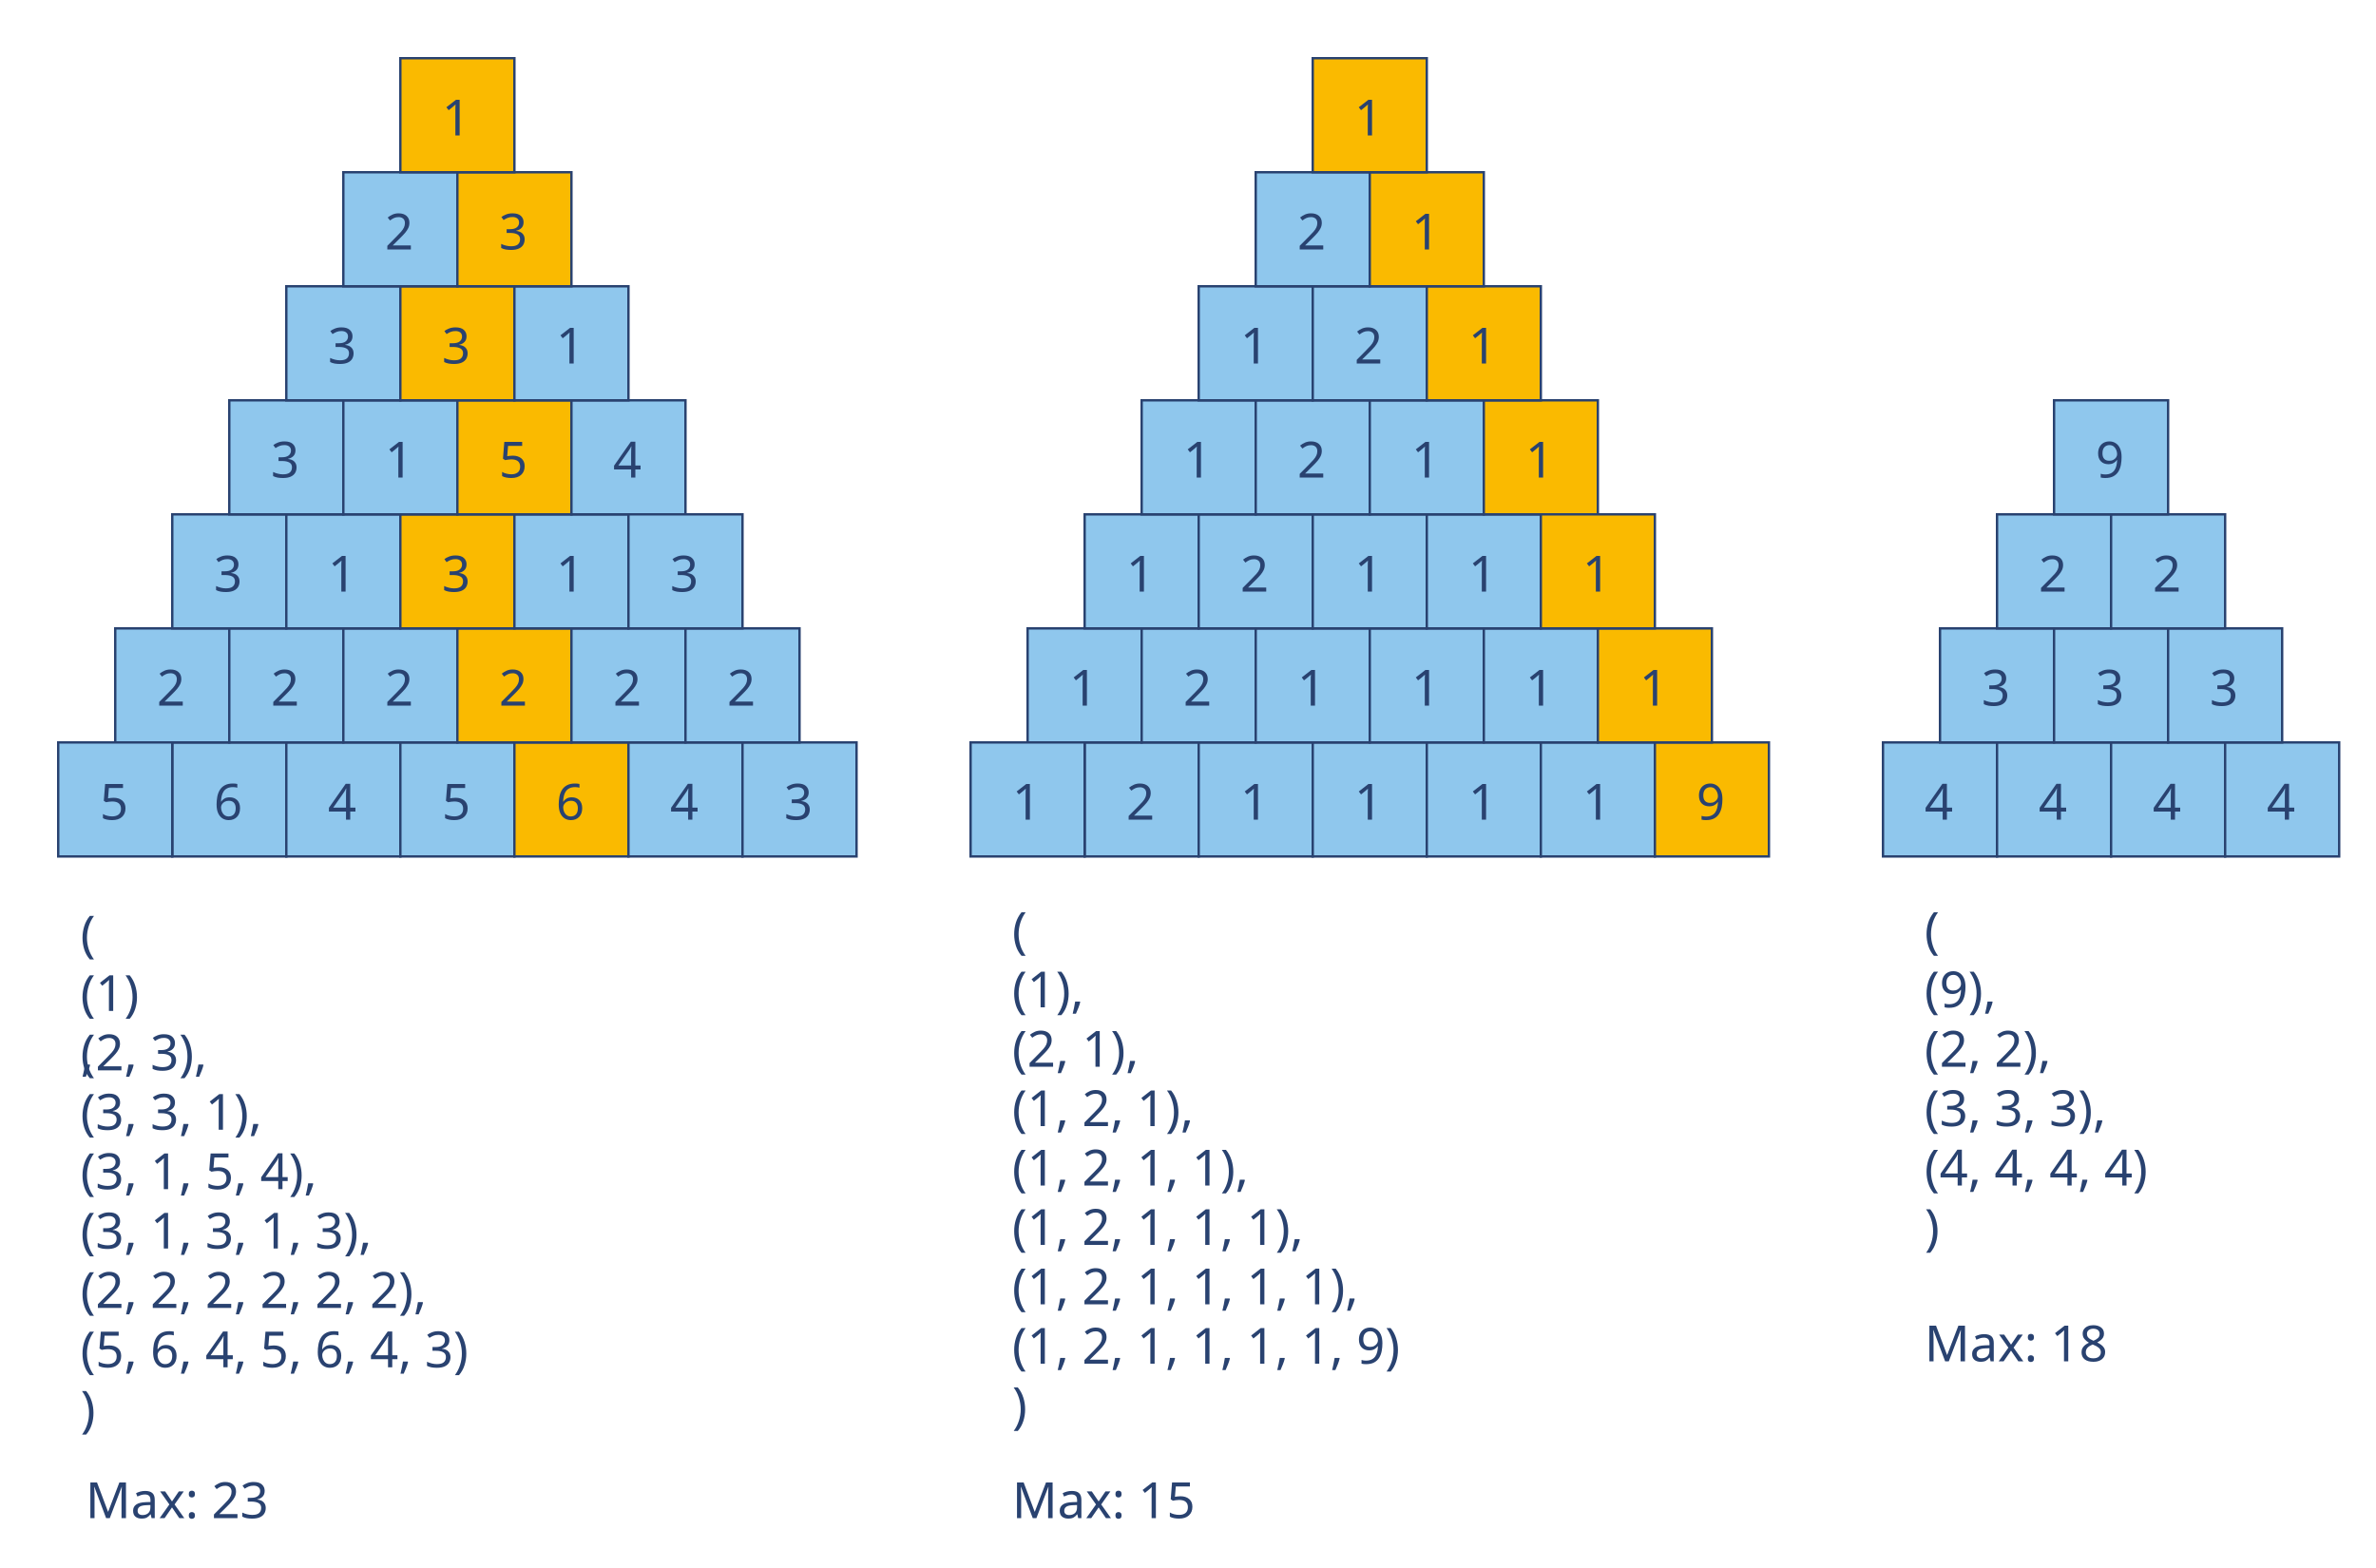
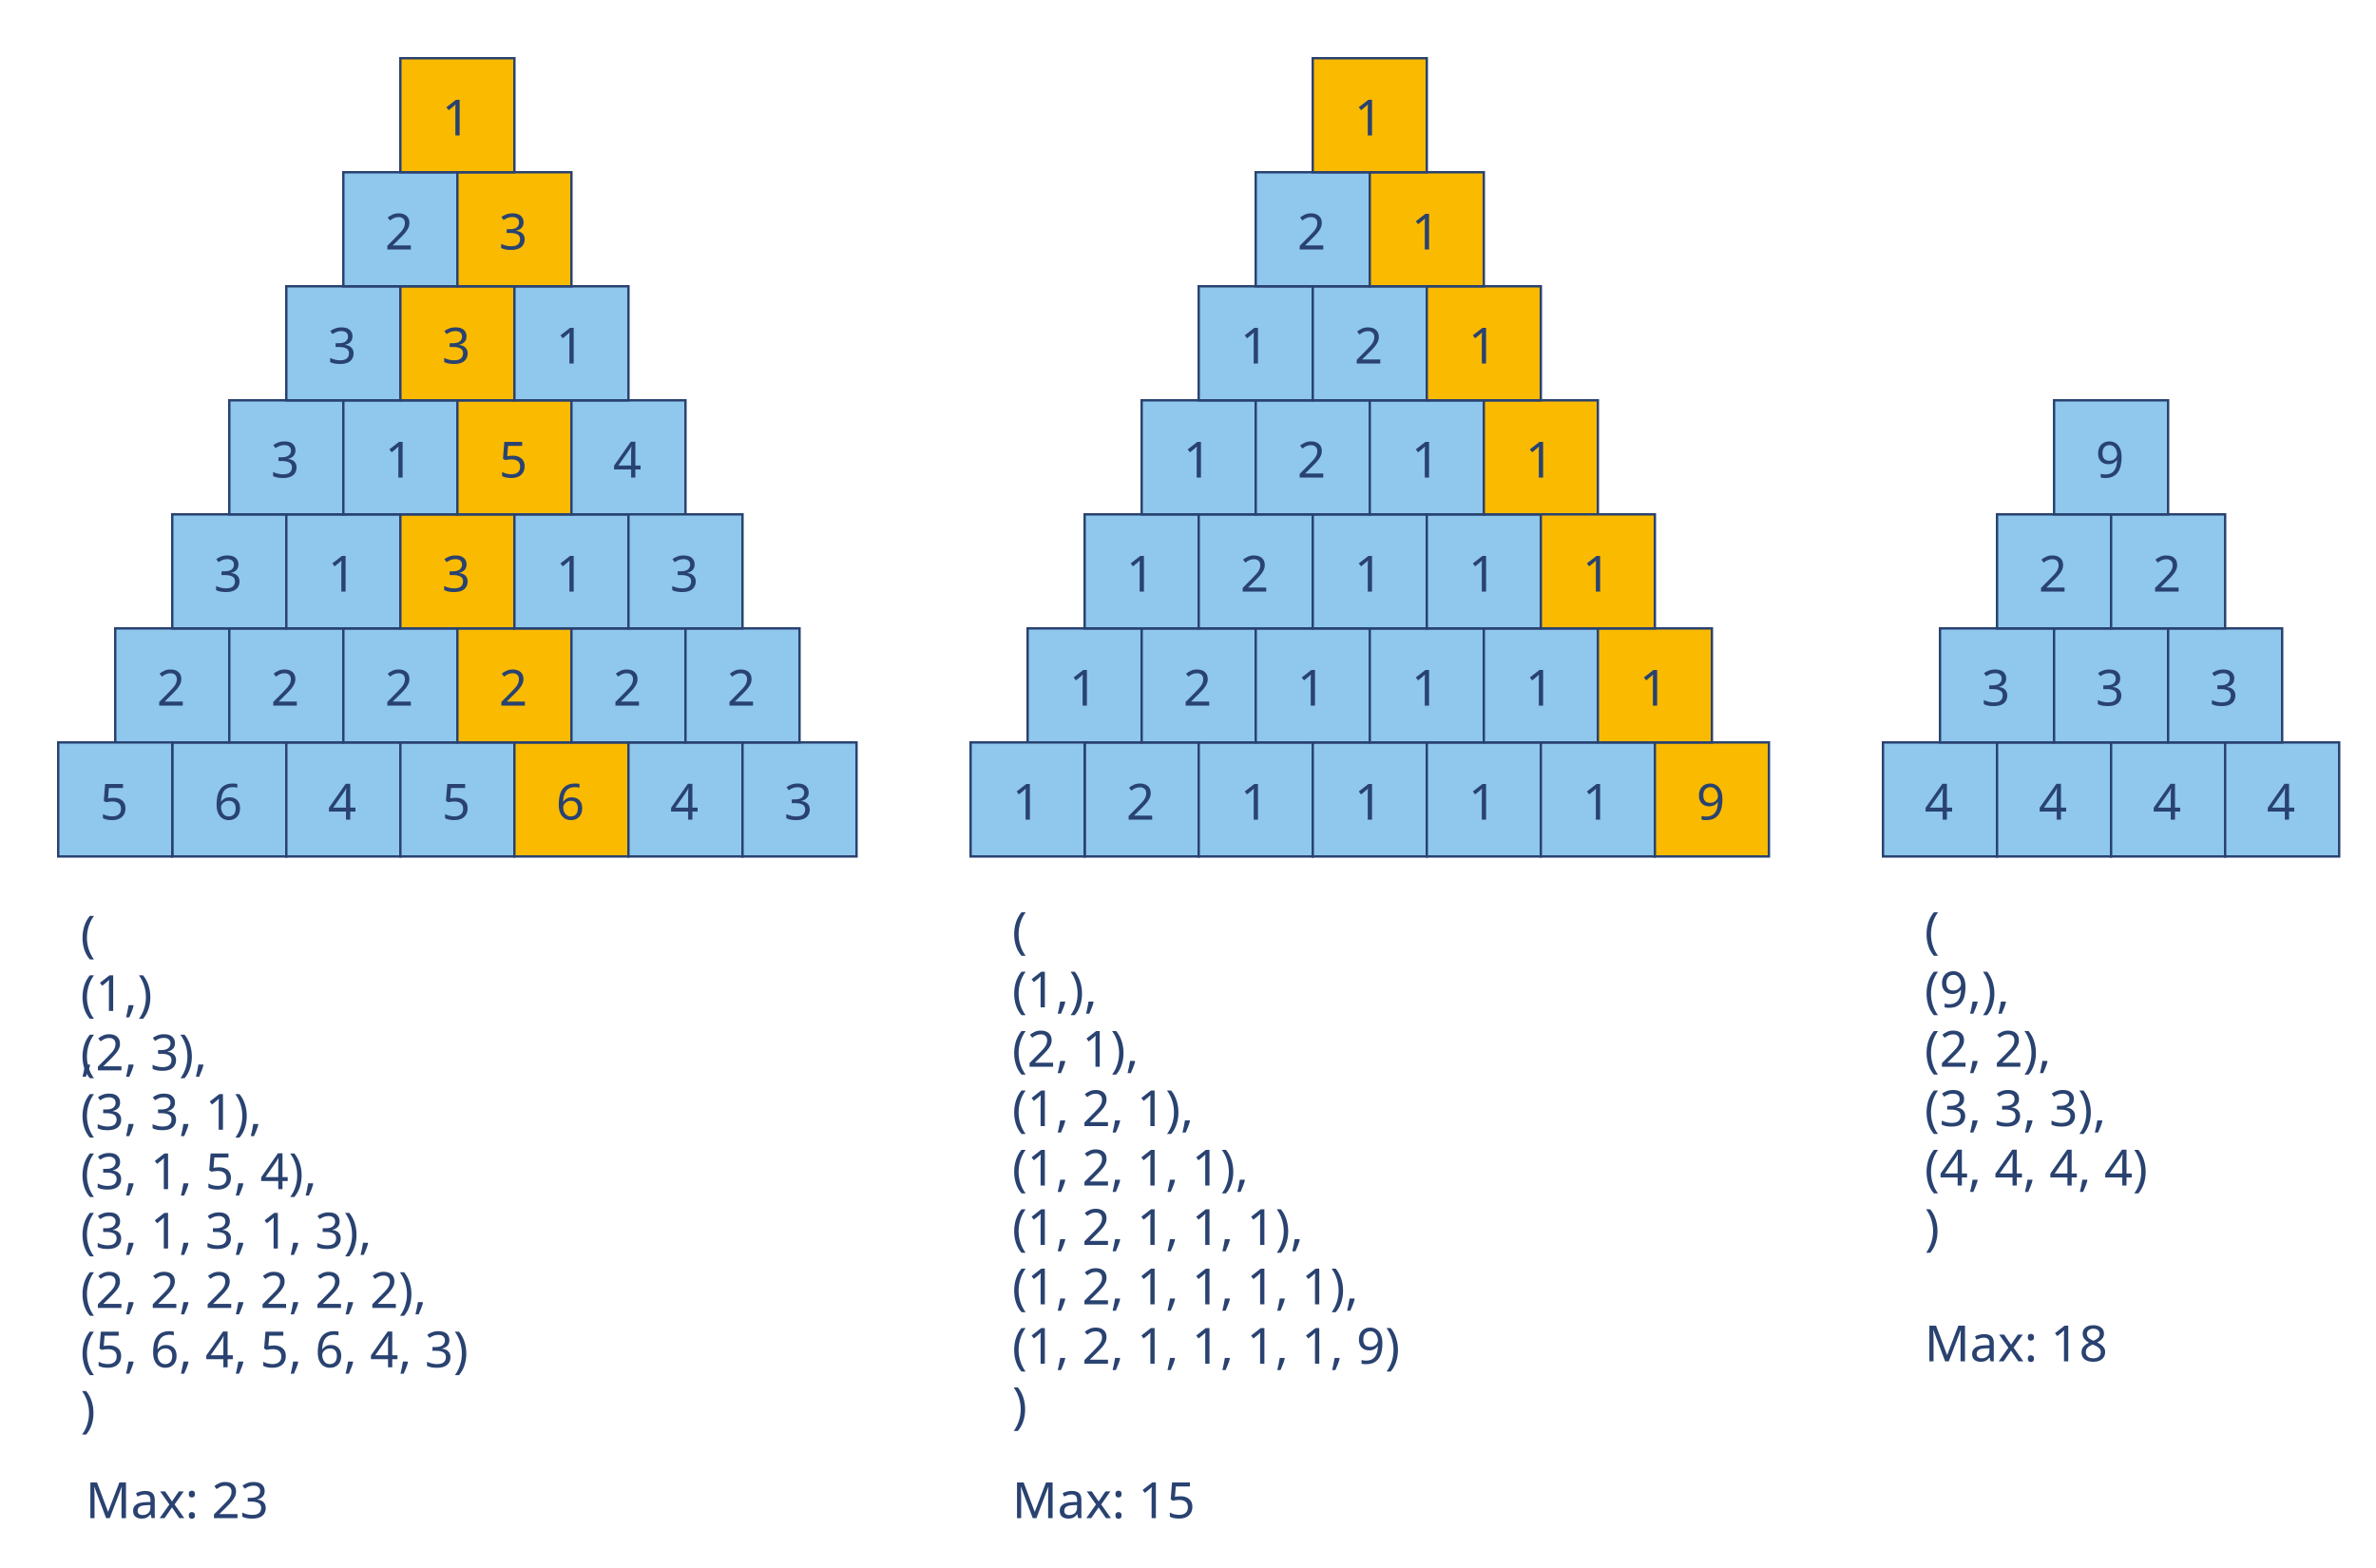
<svg xmlns="http://www.w3.org/2000/svg" version="1.1" x="0px" y="0px" width="1000" height="660" viewBox="0, 0, 1000, 660">
  <g id="Background">
    <rect x="0" y="0" width="1000" height="660" fill="#000000" fill-opacity="0" />
  </g>
  <g id="Background" />
  <g id="Layer 1">
    <g>
      <path d="M72.5,312.5 L120.5,312.5 L120.5,360.5 L72.5,360.5 z" fill="#8FC7ED" />
      <path d="M72.5,312.5 L120.5,312.5 L120.5,360.5 L72.5,360.5 z" fill-opacity="0" stroke="#294270" stroke-width="1" />
    </g>
    <g>
      <path d="M120.5,312.5 L168.5,312.5 L168.5,360.5 L120.5,360.5 z" fill="#8FC7ED" />
      <path d="M120.5,312.5 L168.5,312.5 L168.5,360.5 L120.5,360.5 z" fill-opacity="0" stroke="#294270" stroke-width="1" />
    </g>
    <g>
      <path d="M168.5,312.5 L216.5,312.5 L216.5,360.5 L168.5,360.5 z" fill="#8FC7ED" />
      <path d="M168.5,312.5 L216.5,312.5 L216.5,360.5 L168.5,360.5 z" fill-opacity="0" stroke="#294270" stroke-width="1" />
    </g>
    <g>
      <path d="M216.5,312.5 L264.5,312.5 L264.5,360.5 L216.5,360.5 z" fill="#FABA00" />
      <path d="M216.5,312.5 L264.5,312.5 L264.5,360.5 L216.5,360.5 z" fill-opacity="0" stroke="#294270" stroke-width="1" />
    </g>
    <g>
      <path d="M264.5,312.5 L312.5,312.5 L312.5,360.5 L264.5,360.5 z" fill="#8FC7ED" />
      <path d="M264.5,312.5 L312.5,312.5 L312.5,360.5 L264.5,360.5 z" fill-opacity="0" stroke="#294270" stroke-width="1" />
    </g>
    <g>
      <path d="M312.5,312.5 L360.5,312.5 L360.5,360.5 L312.5,360.5 z" fill="#8FC7ED" />
      <path d="M312.5,312.5 L360.5,312.5 L360.5,360.5 L312.5,360.5 z" fill-opacity="0" stroke="#294270" stroke-width="1" />
    </g>
    <g>
      <path d="M48.5,264.5 L96.5,264.5 L96.5,312.5 L48.5,312.5 z" fill="#8FC7ED" />
      <path d="M48.5,264.5 L96.5,264.5 L96.5,312.5 L48.5,312.5 z" fill-opacity="0" stroke="#294270" stroke-width="1" />
    </g>
    <g>
      <path d="M96.5,264.5 L144.5,264.5 L144.5,312.5 L96.5,312.5 z" fill="#8FC7ED" />
      <path d="M96.5,264.5 L144.5,264.5 L144.5,312.5 L96.5,312.5 z" fill-opacity="0" stroke="#294270" stroke-width="1" />
    </g>
    <g>
      <path d="M144.5,264.5 L192.5,264.5 L192.5,312.5 L144.5,312.5 z" fill="#8FC7ED" />
      <path d="M144.5,264.5 L192.5,264.5 L192.5,312.5 L144.5,312.5 z" fill-opacity="0" stroke="#294270" stroke-width="1" />
    </g>
    <g>
      <path d="M192.5,264.5 L240.5,264.5 L240.5,312.5 L192.5,312.5 z" fill="#FABA00" />
      <path d="M192.5,264.5 L240.5,264.5 L240.5,312.5 L192.5,312.5 z" fill-opacity="0" stroke="#294270" stroke-width="1" />
    </g>
    <g>
      <path d="M240.5,264.5 L288.5,264.5 L288.5,312.5 L240.5,312.5 z" fill="#8FC7ED" />
      <path d="M240.5,264.5 L288.5,264.5 L288.5,312.5 L240.5,312.5 z" fill-opacity="0" stroke="#294270" stroke-width="1" />
    </g>
    <g>
      <path d="M72.5,216.5 L120.5,216.5 L120.5,264.5 L72.5,264.5 z" fill="#8FC7ED" />
      <path d="M72.5,216.5 L120.5,216.5 L120.5,264.5 L72.5,264.5 z" fill-opacity="0" stroke="#294270" stroke-width="1" />
    </g>
    <g>
      <path d="M120.5,216.5 L168.5,216.5 L168.5,264.5 L120.5,264.5 z" fill="#8FC7ED" />
      <path d="M120.5,216.5 L168.5,216.5 L168.5,264.5 L120.5,264.5 z" fill-opacity="0" stroke="#294270" stroke-width="1" />
    </g>
    <g>
      <path d="M168.5,216.5 L216.5,216.5 L216.5,264.5 L168.5,264.5 z" fill="#FABA00" />
      <path d="M168.5,216.5 L216.5,216.5 L216.5,264.5 L168.5,264.5 z" fill-opacity="0" stroke="#294270" stroke-width="1" />
    </g>
    <g>
      <path d="M216.5,216.5 L264.5,216.5 L264.5,264.5 L216.5,264.5 z" fill="#8FC7ED" />
      <path d="M216.5,216.5 L264.5,216.5 L264.5,264.5 L216.5,264.5 z" fill-opacity="0" stroke="#294270" stroke-width="1" />
    </g>
    <g>
      <path d="M288.5,264.5 L336.5,264.5 L336.5,312.5 L288.5,312.5 z" fill="#8FC7ED" />
      <path d="M288.5,264.5 L336.5,264.5 L336.5,312.5 L288.5,312.5 z" fill-opacity="0" stroke="#294270" stroke-width="1" />
    </g>
    <g>
      <path d="M96.5,168.5 L144.5,168.5 L144.5,216.5 L96.5,216.5 z" fill="#8FC7ED" />
      <path d="M96.5,168.5 L144.5,168.5 L144.5,216.5 L96.5,216.5 z" fill-opacity="0" stroke="#294270" stroke-width="1" />
    </g>
    <g>
      <path d="M144.5,168.5 L192.5,168.5 L192.5,216.5 L144.5,216.5 z" fill="#8FC7ED" />
      <path d="M144.5,168.5 L192.5,168.5 L192.5,216.5 L144.5,216.5 z" fill-opacity="0" stroke="#294270" stroke-width="1" />
    </g>
    <g>
      <path d="M192.5,168.5 L240.5,168.5 L240.5,216.5 L192.5,216.5 z" fill="#FABA00" />
      <path d="M192.5,168.5 L240.5,168.5 L240.5,216.5 L192.5,216.5 z" fill-opacity="0" stroke="#294270" stroke-width="1" />
    </g>
    <g>
      <path d="M240.5,168.5 L288.5,168.5 L288.5,216.5 L240.5,216.5 z" fill="#8FC7ED" />
      <path d="M240.5,168.5 L288.5,168.5 L288.5,216.5 L240.5,216.5 z" fill-opacity="0" stroke="#294270" stroke-width="1" />
    </g>
    <g>
      <path d="M24.5,312.5 L72.5,312.5 L72.5,360.5 L24.5,360.5 z" fill="#8FC7ED" />
      <path d="M24.5,312.5 L72.5,312.5 L72.5,360.5 L24.5,360.5 z" fill-opacity="0" stroke="#294270" stroke-width="1" />
    </g>
    <g>
      <path d="M120.5,120.5 L168.5,120.5 L168.5,168.5 L120.5,168.5 z" fill="#8FC7ED" />
      <path d="M120.5,120.5 L168.5,120.5 L168.5,168.5 L120.5,168.5 z" fill-opacity="0" stroke="#294270" stroke-width="1" />
    </g>
    <g>
      <path d="M168.5,120.5 L216.5,120.5 L216.5,168.5 L168.5,168.5 z" fill="#FABA00" />
      <path d="M168.5,120.5 L216.5,120.5 L216.5,168.5 L168.5,168.5 z" fill-opacity="0" stroke="#294270" stroke-width="1" />
    </g>
    <g>
      <path d="M216.5,120.5 L264.5,120.5 L264.5,168.5 L216.5,168.5 z" fill="#8FC7ED" />
      <path d="M216.5,120.5 L264.5,120.5 L264.5,168.5 L216.5,168.5 z" fill-opacity="0" stroke="#294270" stroke-width="1" />
    </g>
    <g>
      <path d="M264.5,216.5 L312.5,216.5 L312.5,264.5 L264.5,264.5 z" fill="#8FC7ED" />
      <path d="M264.5,216.5 L312.5,216.5 L312.5,264.5 L264.5,264.5 z" fill-opacity="0" stroke="#294270" stroke-width="1" />
    </g>
    <g>
      <path d="M144.5,72.5 L192.5,72.5 L192.5,120.5 L144.5,120.5 z" fill="#8FC7ED" />
      <path d="M144.5,72.5 L192.5,72.5 L192.5,120.5 L144.5,120.5 z" fill-opacity="0" stroke="#294270" stroke-width="1" />
    </g>
    <g>
      <path d="M192.5,72.5 L240.5,72.5 L240.5,120.5 L192.5,120.5 z" fill="#FABA00" />
      <path d="M192.5,72.5 L240.5,72.5 L240.5,120.5 L192.5,120.5 z" fill-opacity="0" stroke="#294270" stroke-width="1" />
    </g>
    <g>
      <path d="M168.5,24.5 L216.5,24.5 L216.5,72.5 L168.5,72.5 z" fill="#FABA00" />
      <path d="M168.5,24.5 L216.5,24.5 L216.5,72.5 L168.5,72.5 z" fill-opacity="0" stroke="#294270" stroke-width="1" />
    </g>
    <g>
      <path d="M456.5,312.5 L504.5,312.5 L504.5,360.5 L456.5,360.5 z" fill="#8FC7ED" />
      <path d="M456.5,312.5 L504.5,312.5 L504.5,360.5 L456.5,360.5 z" fill-opacity="0" stroke="#294270" stroke-width="1" />
    </g>
    <g>
      <path d="M504.5,312.5 L552.5,312.5 L552.5,360.5 L504.5,360.5 z" fill="#8FC7ED" />
      <path d="M504.5,312.5 L552.5,312.5 L552.5,360.5 L504.5,360.5 z" fill-opacity="0" stroke="#294270" stroke-width="1" />
    </g>
    <g>
      <path d="M552.5,312.5 L600.5,312.5 L600.5,360.5 L552.5,360.5 z" fill="#8FC7ED" />
      <path d="M552.5,312.5 L600.5,312.5 L600.5,360.5 L552.5,360.5 z" fill-opacity="0" stroke="#294270" stroke-width="1" />
    </g>
    <g>
      <path d="M600.5,312.5 L648.5,312.5 L648.5,360.5 L600.5,360.5 z" fill="#8FC7ED" />
      <path d="M600.5,312.5 L648.5,312.5 L648.5,360.5 L600.5,360.5 z" fill-opacity="0" stroke="#294270" stroke-width="1" />
    </g>
    <g>
      <path d="M648.5,312.5 L696.5,312.5 L696.5,360.5 L648.5,360.5 z" fill="#8FC7ED" />
      <path d="M648.5,312.5 L696.5,312.5 L696.5,360.5 L648.5,360.5 z" fill-opacity="0" stroke="#294270" stroke-width="1" />
    </g>
    <g>
      <path d="M696.5,312.5 L744.5,312.5 L744.5,360.5 L696.5,360.5 z" fill="#FABA00" />
      <path d="M696.5,312.5 L744.5,312.5 L744.5,360.5 L696.5,360.5 z" fill-opacity="0" stroke="#294270" stroke-width="1" />
    </g>
    <g>
      <path d="M432.5,264.5 L480.5,264.5 L480.5,312.5 L432.5,312.5 z" fill="#8FC7ED" />
      <path d="M432.5,264.5 L480.5,264.5 L480.5,312.5 L432.5,312.5 z" fill-opacity="0" stroke="#294270" stroke-width="1" />
    </g>
    <g>
      <path d="M480.5,264.5 L528.5,264.5 L528.5,312.5 L480.5,312.5 z" fill="#8FC7ED" />
      <path d="M480.5,264.5 L528.5,264.5 L528.5,312.5 L480.5,312.5 z" fill-opacity="0" stroke="#294270" stroke-width="1" />
    </g>
    <g>
      <path d="M528.5,264.5 L576.5,264.5 L576.5,312.5 L528.5,312.5 z" fill="#8FC7ED" />
      <path d="M528.5,264.5 L576.5,264.5 L576.5,312.5 L528.5,312.5 z" fill-opacity="0" stroke="#294270" stroke-width="1" />
    </g>
    <g>
      <path d="M576.5,264.5 L624.5,264.5 L624.5,312.5 L576.5,312.5 z" fill="#8FC7ED" />
      <path d="M576.5,264.5 L624.5,264.5 L624.5,312.5 L576.5,312.5 z" fill-opacity="0" stroke="#294270" stroke-width="1" />
    </g>
    <g>
      <path d="M624.5,264.5 L672.5,264.5 L672.5,312.5 L624.5,312.5 z" fill="#8FC7ED" />
      <path d="M624.5,264.5 L672.5,264.5 L672.5,312.5 L624.5,312.5 z" fill-opacity="0" stroke="#294270" stroke-width="1" />
    </g>
    <g>
      <path d="M456.5,216.5 L504.5,216.5 L504.5,264.5 L456.5,264.5 z" fill="#8FC7ED" />
      <path d="M456.5,216.5 L504.5,216.5 L504.5,264.5 L456.5,264.5 z" fill-opacity="0" stroke="#294270" stroke-width="1" />
    </g>
    <g>
      <path d="M504.5,216.5 L552.5,216.5 L552.5,264.5 L504.5,264.5 z" fill="#8FC7ED" />
      <path d="M504.5,216.5 L552.5,216.5 L552.5,264.5 L504.5,264.5 z" fill-opacity="0" stroke="#294270" stroke-width="1" />
    </g>
    <g>
      <path d="M552.5,216.5 L600.5,216.5 L600.5,264.5 L552.5,264.5 z" fill="#8FC7ED" />
      <path d="M552.5,216.5 L600.5,216.5 L600.5,264.5 L552.5,264.5 z" fill-opacity="0" stroke="#294270" stroke-width="1" />
    </g>
    <g>
      <path d="M600.5,216.5 L648.5,216.5 L648.5,264.5 L600.5,264.5 z" fill="#8FC7ED" />
      <path d="M600.5,216.5 L648.5,216.5 L648.5,264.5 L600.5,264.5 z" fill-opacity="0" stroke="#294270" stroke-width="1" />
    </g>
    <g>
      <path d="M672.5,264.5 L720.5,264.5 L720.5,312.5 L672.5,312.5 z" fill="#FABA00" />
      <path d="M672.5,264.5 L720.5,264.5 L720.5,312.5 L672.5,312.5 z" fill-opacity="0" stroke="#294270" stroke-width="1" />
    </g>
    <g>
      <path d="M480.5,168.5 L528.5,168.5 L528.5,216.5 L480.5,216.5 z" fill="#8FC7ED" />
      <path d="M480.5,168.5 L528.5,168.5 L528.5,216.5 L480.5,216.5 z" fill-opacity="0" stroke="#294270" stroke-width="1" />
    </g>
    <g>
      <path d="M528.5,168.5 L576.5,168.5 L576.5,216.5 L528.5,216.5 z" fill="#8FC7ED" />
      <path d="M528.5,168.5 L576.5,168.5 L576.5,216.5 L528.5,216.5 z" fill-opacity="0" stroke="#294270" stroke-width="1" />
    </g>
    <g>
      <path d="M576.5,168.5 L624.5,168.5 L624.5,216.5 L576.5,216.5 z" fill="#8FC7ED" />
      <path d="M576.5,168.5 L624.5,168.5 L624.5,216.5 L576.5,216.5 z" fill-opacity="0" stroke="#294270" stroke-width="1" />
    </g>
    <g>
      <path d="M624.5,168.5 L672.5,168.5 L672.5,216.5 L624.5,216.5 z" fill="#FABA00" />
      <path d="M624.5,168.5 L672.5,168.5 L672.5,216.5 L624.5,216.5 z" fill-opacity="0" stroke="#294270" stroke-width="1" />
    </g>
    <g>
      <path d="M408.5,312.5 L456.5,312.5 L456.5,360.5 L408.5,360.5 z" fill="#8FC7ED" />
      <path d="M408.5,312.5 L456.5,312.5 L456.5,360.5 L408.5,360.5 z" fill-opacity="0" stroke="#294270" stroke-width="1" />
    </g>
    <g>
      <path d="M504.5,120.5 L552.5,120.5 L552.5,168.5 L504.5,168.5 z" fill="#8FC7ED" />
      <path d="M504.5,120.5 L552.5,120.5 L552.5,168.5 L504.5,168.5 z" fill-opacity="0" stroke="#294270" stroke-width="1" />
    </g>
    <g>
      <path d="M552.5,120.5 L600.5,120.5 L600.5,168.5 L552.5,168.5 z" fill="#8FC7ED" />
      <path d="M552.5,120.5 L600.5,120.5 L600.5,168.5 L552.5,168.5 z" fill-opacity="0" stroke="#294270" stroke-width="1" />
    </g>
    <g>
      <path d="M600.5,120.5 L648.5,120.5 L648.5,168.5 L600.5,168.5 z" fill="#FABA00" />
      <path d="M600.5,120.5 L648.5,120.5 L648.5,168.5 L600.5,168.5 z" fill-opacity="0" stroke="#294270" stroke-width="1" />
    </g>
    <g>
      <path d="M648.5,216.5 L696.5,216.5 L696.5,264.5 L648.5,264.5 z" fill="#FABA00" />
      <path d="M648.5,216.5 L696.5,216.5 L696.5,264.5 L648.5,264.5 z" fill-opacity="0" stroke="#294270" stroke-width="1" />
    </g>
    <g>
      <path d="M528.5,72.5 L576.5,72.5 L576.5,120.5 L528.5,120.5 z" fill="#8FC7ED" />
      <path d="M528.5,72.5 L576.5,72.5 L576.5,120.5 L528.5,120.5 z" fill-opacity="0" stroke="#294270" stroke-width="1" />
    </g>
    <g>
      <path d="M576.5,72.5 L624.5,72.5 L624.5,120.5 L576.5,120.5 z" fill="#FABA00" />
      <path d="M576.5,72.5 L624.5,72.5 L624.5,120.5 L576.5,120.5 z" fill-opacity="0" stroke="#294270" stroke-width="1" />
    </g>
    <g>
      <path d="M552.5,24.5 L600.5,24.5 L600.5,72.5 L552.5,72.5 z" fill="#FABA00" />
      <path d="M552.5,24.5 L600.5,24.5 L600.5,72.5 L552.5,72.5 z" fill-opacity="0" stroke="#294270" stroke-width="1" />
    </g>
    <g>
      <path d="M792.5,312.5 L840.5,312.5 L840.5,360.5 L792.5,360.5 z" fill="#8FC7ED" />
      <path d="M792.5,312.5 L840.5,312.5 L840.5,360.5 L792.5,360.5 z" fill-opacity="0" stroke="#294270" stroke-width="1" />
    </g>
    <g>
      <path d="M840.5,312.5 L888.5,312.5 L888.5,360.5 L840.5,360.5 z" fill="#8FC7ED" />
      <path d="M840.5,312.5 L888.5,312.5 L888.5,360.5 L840.5,360.5 z" fill-opacity="0" stroke="#294270" stroke-width="1" />
    </g>
    <g>
      <path d="M888.5,312.5 L936.5,312.5 L936.5,360.5 L888.5,360.5 z" fill="#8FC7ED" />
      <path d="M888.5,312.5 L936.5,312.5 L936.5,360.5 L888.5,360.5 z" fill-opacity="0" stroke="#294270" stroke-width="1" />
    </g>
    <g>
      <path d="M936.5,312.5 L984.5,312.5 L984.5,360.5 L936.5,360.5 z" fill="#8FC7ED" />
      <path d="M936.5,312.5 L984.5,312.5 L984.5,360.5 L936.5,360.5 z" fill-opacity="0" stroke="#294270" stroke-width="1" />
    </g>
    <g>
      <path d="M816.5,264.5 L864.5,264.5 L864.5,312.5 L816.5,312.5 z" fill="#8FC7ED" />
      <path d="M816.5,264.5 L864.5,264.5 L864.5,312.5 L816.5,312.5 z" fill-opacity="0" stroke="#294270" stroke-width="1" />
    </g>
    <g>
      <path d="M864.5,264.5 L912.5,264.5 L912.5,312.5 L864.5,312.5 z" fill="#8FC7ED" />
      <path d="M864.5,264.5 L912.5,264.5 L912.5,312.5 L864.5,312.5 z" fill-opacity="0" stroke="#294270" stroke-width="1" />
    </g>
    <g>
      <path d="M912.5,264.5 L960.5,264.5 L960.5,312.5 L912.5,312.5 z" fill="#8FC7ED" />
      <path d="M912.5,264.5 L960.5,264.5 L960.5,312.5 L912.5,312.5 z" fill-opacity="0" stroke="#294270" stroke-width="1" />
    </g>
    <g>
      <path d="M840.5,216.5 L888.5,216.5 L888.5,264.5 L840.5,264.5 z" fill="#8FC7ED" />
      <path d="M840.5,216.5 L888.5,216.5 L888.5,264.5 L840.5,264.5 z" fill-opacity="0" stroke="#294270" stroke-width="1" />
    </g>
    <g>
      <path d="M888.5,216.5 L936.5,216.5 L936.5,264.5 L888.5,264.5 z" fill="#8FC7ED" />
      <path d="M888.5,216.5 L936.5,216.5 L936.5,264.5 L888.5,264.5 z" fill-opacity="0" stroke="#294270" stroke-width="1" />
    </g>
    <g>
      <path d="M864.5,168.5 L912.5,168.5 L912.5,216.5 L864.5,216.5 z" fill="#8FC7ED" />
      <path d="M864.5,168.5 L912.5,168.5 L912.5,216.5 L864.5,216.5 z" fill-opacity="0" stroke="#294270" stroke-width="1" />
    </g>
    <g>
      <text transform="matrix(1, 0, 0, 1, 39.594, 392.522)">
        <tspan x="-5.706" y="8" font-family="Verdana-Bold" font-size="21" fill="#294270">(</tspan>
      </text>
      <text transform="matrix(1, 0, 0, 1, 57.059, 430.022)">
-         <tspan x="-23.171" y="-4.5" font-family="Verdana-Bold" font-size="21" fill="#294270">(1)</tspan>
+         <tspan x="-23.171" y="-4.5" font-family="Verdana-Bold" font-size="21" fill="#294270">(1,)</tspan>
        <tspan x="-23.171" y="20.5" font-family="Verdana-Bold" font-size="21" fill="#294270">	,</tspan>
      </text>
      <text transform="matrix(1, 0, 0, 1, 71.907, 442.522)">
        <tspan x="-38.019" y="8" font-family="Verdana-Bold" font-size="21" fill="#294270">(2, 3),</tspan>
      </text>
      <text transform="matrix(1, 0, 0, 1, 86.755, 467.522)">
        <tspan x="-52.867" y="8" font-family="Verdana-Bold" font-size="21" fill="#294270">(3, 3, 1),</tspan>
      </text>
      <text transform="matrix(1, 0, 0, 1, 101.602, 492.522)">
        <tspan x="-67.714" y="8" font-family="Verdana-Bold" font-size="21" fill="#294270">(3, 1, 5, 4),</tspan>
      </text>
      <text transform="matrix(1, 0, 0, 1, 116.45, 517.522)">
        <tspan x="-82.562" y="8" font-family="Verdana-Bold" font-size="21" fill="#294270">(3, 1, 3, 1, 3),</tspan>
      </text>
      <text transform="matrix(1, 0, 0, 1, 131.298, 542.522)">
        <tspan x="-97.41" y="8" font-family="Verdana-Bold" font-size="21" fill="#294270">(2, 2, 2, 2, 2, 2),</tspan>
      </text>
      <text transform="matrix(1, 0, 0, 1, 142.351, 567.522)">
        <tspan x="-108.463" y="8" font-family="Verdana-Bold" font-size="21" fill="#294270">(5, 6, 4, 5, 6, 4, 3)</tspan>
      </text>
      <text transform="matrix(1, 0, 0, 1, 39.594, 592.522)">
        <tspan x="-5.706" y="8" font-family="Verdana-Bold" font-size="21" fill="#294270">)</tspan>
      </text>
    </g>
    <text transform="matrix(1, 0, 0, 1, 193.965, 49)">
      <tspan x="-7.965" y="8" font-family="Verdana-Bold" font-size="21" fill="#294270">1</tspan>
    </text>
    <text transform="matrix(1, 0, 0, 1, 169.965, 97)">
      <tspan x="-7.965" y="8" font-family="Verdana-Bold" font-size="21" fill="#294270">2</tspan>
    </text>
    <text transform="matrix(1, 0, 0, 1, 217.965, 97)">
      <tspan x="-7.965" y="8" font-family="Verdana-Bold" font-size="21" fill="#294270">3</tspan>
    </text>
    <text transform="matrix(1, 0, 0, 1, 145.965, 145)">
      <tspan x="-7.965" y="8" font-family="Verdana-Bold" font-size="21" fill="#294270">3</tspan>
    </text>
    <text transform="matrix(1, 0, 0, 1, 193.965, 145)">
      <tspan x="-7.965" y="8" font-family="Verdana-Bold" font-size="21" fill="#294270">3</tspan>
    </text>
    <text transform="matrix(1, 0, 0, 1, 241.965, 145)">
      <tspan x="-7.965" y="8" font-family="Verdana-Bold" font-size="21" fill="#294270">1</tspan>
    </text>
    <text transform="matrix(1, 0, 0, 1, 121.965, 193)">
      <tspan x="-7.965" y="8" font-family="Verdana-Bold" font-size="21" fill="#294270">3</tspan>
    </text>
    <text transform="matrix(1, 0, 0, 1, 169.965, 193)">
      <tspan x="-7.965" y="8" font-family="Verdana-Bold" font-size="21" fill="#294270">1</tspan>
    </text>
    <text transform="matrix(1, 0, 0, 1, 217.965, 193)">
      <tspan x="-7.965" y="8" font-family="Verdana-Bold" font-size="21" fill="#294270">5</tspan>
    </text>
    <text transform="matrix(1, 0, 0, 1, 265.965, 193)">
      <tspan x="-7.965" y="8" font-family="Verdana-Bold" font-size="21" fill="#294270">4</tspan>
    </text>
    <text transform="matrix(1, 0, 0, 1, 97.965, 241)">
      <tspan x="-7.965" y="8" font-family="Verdana-Bold" font-size="21" fill="#294270">3</tspan>
    </text>
    <text transform="matrix(1, 0, 0, 1, 145.965, 241)">
      <tspan x="-7.965" y="8" font-family="Verdana-Bold" font-size="21" fill="#294270">1</tspan>
    </text>
    <text transform="matrix(1, 0, 0, 1, 193.965, 241)">
      <tspan x="-7.965" y="8" font-family="Verdana-Bold" font-size="21" fill="#294270">3</tspan>
    </text>
    <text transform="matrix(1, 0, 0, 1, 73.965, 289)">
      <tspan x="-7.965" y="8" font-family="Verdana-Bold" font-size="21" fill="#294270">2</tspan>
    </text>
    <text transform="matrix(1, 0, 0, 1, 121.965, 289)">
      <tspan x="-7.965" y="8" font-family="Verdana-Bold" font-size="21" fill="#294270">2</tspan>
    </text>
    <text transform="matrix(1, 0, 0, 1, 169.965, 289)">
      <tspan x="-7.965" y="8" font-family="Verdana-Bold" font-size="21" fill="#294270">2</tspan>
    </text>
    <text transform="matrix(1, 0, 0, 1, 217.965, 289)">
      <tspan x="-7.965" y="8" font-family="Verdana-Bold" font-size="21" fill="#294270">2</tspan>
    </text>
    <text transform="matrix(1, 0, 0, 1, 265.965, 289)">
      <tspan x="-7.965" y="8" font-family="Verdana-Bold" font-size="21" fill="#294270">2</tspan>
    </text>
    <text transform="matrix(1, 0, 0, 1, 313.965, 289)">
      <tspan x="-7.965" y="8" font-family="Verdana-Bold" font-size="21" fill="#294270">2</tspan>
    </text>
    <text transform="matrix(1, 0, 0, 1, 241.965, 241)">
      <tspan x="-7.965" y="8" font-family="Verdana-Bold" font-size="21" fill="#294270">1</tspan>
    </text>
    <text transform="matrix(1, 0, 0, 1, 289.965, 241)">
      <tspan x="-7.965" y="8" font-family="Verdana-Bold" font-size="21" fill="#294270">3</tspan>
    </text>
    <text transform="matrix(1, 0, 0, 1, 49.965, 337)">
      <tspan x="-7.965" y="8" font-family="Verdana-Bold" font-size="21" fill="#294270">5</tspan>
    </text>
    <text transform="matrix(1, 0, 0, 1, 97.965, 337)">
      <tspan x="-7.965" y="8" font-family="Verdana-Bold" font-size="21" fill="#294270">6</tspan>
    </text>
    <text transform="matrix(1, 0, 0, 1, 145.965, 337)">
      <tspan x="-7.965" y="8" font-family="Verdana-Bold" font-size="21" fill="#294270">4</tspan>
    </text>
    <text transform="matrix(1, 0, 0, 1, 193.965, 337)">
      <tspan x="-7.965" y="8" font-family="Verdana-Bold" font-size="21" fill="#294270">5</tspan>
    </text>
    <text transform="matrix(1, 0, 0, 1, 241.965, 337)">
      <tspan x="-7.965" y="8" font-family="Verdana-Bold" font-size="21" fill="#294270">6</tspan>
    </text>
    <text transform="matrix(1, 0, 0, 1, 289.965, 337)">
      <tspan x="-7.965" y="8" font-family="Verdana-Bold" font-size="21" fill="#294270">4</tspan>
    </text>
    <text transform="matrix(1, 0, 0, 1, 337.965, 337)">
      <tspan x="-7.965" y="8" font-family="Verdana-Bold" font-size="21" fill="#294270">3</tspan>
    </text>
    <text transform="matrix(1, 0, 0, 1, 577.965, 49)">
      <tspan x="-7.965" y="8" font-family="Verdana-Bold" font-size="21" fill="#294270">1</tspan>
    </text>
    <text transform="matrix(1, 0, 0, 1, 553.965, 97)">
      <tspan x="-7.965" y="8" font-family="Verdana-Bold" font-size="21" fill="#294270">2</tspan>
    </text>
    <text transform="matrix(1, 0, 0, 1, 601.965, 97)">
      <tspan x="-7.965" y="8" font-family="Verdana-Bold" font-size="21" fill="#294270">1</tspan>
    </text>
    <text transform="matrix(1, 0, 0, 1, 577.965, 145)">
      <tspan x="-7.965" y="8" font-family="Verdana-Bold" font-size="21" fill="#294270">2</tspan>
    </text>
    <text transform="matrix(1, 0, 0, 1, 553.965, 193)">
      <tspan x="-7.965" y="8" font-family="Verdana-Bold" font-size="21" fill="#294270">2</tspan>
    </text>
    <text transform="matrix(1, 0, 0, 1, 529.965, 241)">
      <tspan x="-7.965" y="8" font-family="Verdana-Bold" font-size="21" fill="#294270">2</tspan>
    </text>
    <text transform="matrix(1, 0, 0, 1, 505.965, 289)">
      <tspan x="-7.965" y="8" font-family="Verdana-Bold" font-size="21" fill="#294270">2</tspan>
    </text>
    <text transform="matrix(1, 0, 0, 1, 481.965, 337)">
      <tspan x="-7.965" y="8" font-family="Verdana-Bold" font-size="21" fill="#294270">2</tspan>
    </text>
    <text transform="matrix(1, 0, 0, 1, 625.965, 145)">
      <tspan x="-7.965" y="8" font-family="Verdana-Bold" font-size="21" fill="#294270">1</tspan>
    </text>
    <text transform="matrix(1, 0, 0, 1, 601.965, 193)">
      <tspan x="-7.965" y="8" font-family="Verdana-Bold" font-size="21" fill="#294270">1</tspan>
    </text>
    <text transform="matrix(1, 0, 0, 1, 649.965, 193)">
      <tspan x="-7.965" y="8" font-family="Verdana-Bold" font-size="21" fill="#294270">1</tspan>
    </text>
    <text transform="matrix(1, 0, 0, 1, 577.965, 241)">
      <tspan x="-7.965" y="8" font-family="Verdana-Bold" font-size="21" fill="#294270">1</tspan>
    </text>
    <text transform="matrix(1, 0, 0, 1, 625.965, 241)">
      <tspan x="-7.965" y="8" font-family="Verdana-Bold" font-size="21" fill="#294270">1</tspan>
    </text>
    <text transform="matrix(1, 0, 0, 1, 673.965, 241)">
      <tspan x="-7.965" y="8" font-family="Verdana-Bold" font-size="21" fill="#294270">1</tspan>
    </text>
    <text transform="matrix(1, 0, 0, 1, 553.965, 289)">
      <tspan x="-7.965" y="8" font-family="Verdana-Bold" font-size="21" fill="#294270">1</tspan>
    </text>
    <text transform="matrix(1, 0, 0, 1, 601.965, 289)">
      <tspan x="-7.965" y="8" font-family="Verdana-Bold" font-size="21" fill="#294270">1</tspan>
    </text>
    <text transform="matrix(1, 0, 0, 1, 649.965, 289)">
      <tspan x="-7.965" y="8" font-family="Verdana-Bold" font-size="21" fill="#294270">1</tspan>
    </text>
    <text transform="matrix(1, 0, 0, 1, 697.965, 289)">
      <tspan x="-7.965" y="8" font-family="Verdana-Bold" font-size="21" fill="#294270">1</tspan>
    </text>
    <text transform="matrix(1, 0, 0, 1, 721.965, 337)">
      <tspan x="-7.965" y="8" font-family="Verdana-Bold" font-size="21" fill="#294270">9</tspan>
    </text>
    <text transform="matrix(1, 0, 0, 1, 529.965, 145)">
      <tspan x="-7.965" y="8" font-family="Verdana-Bold" font-size="21" fill="#294270">1</tspan>
    </text>
    <text transform="matrix(1, 0, 0, 1, 505.965, 193)">
      <tspan x="-7.965" y="8" font-family="Verdana-Bold" font-size="21" fill="#294270">1</tspan>
    </text>
    <text transform="matrix(1, 0, 0, 1, 481.965, 241)">
      <tspan x="-7.965" y="8" font-family="Verdana-Bold" font-size="21" fill="#294270">1</tspan>
    </text>
    <text transform="matrix(1, 0, 0, 1, 457.965, 289)">
      <tspan x="-7.965" y="8" font-family="Verdana-Bold" font-size="21" fill="#294270">1</tspan>
    </text>
    <text transform="matrix(1, 0, 0, 1, 433.965, 337)">
      <tspan x="-7.965" y="8" font-family="Verdana-Bold" font-size="21" fill="#294270">1</tspan>
    </text>
    <text transform="matrix(1, 0, 0, 1, 529.965, 337)">
      <tspan x="-7.965" y="8" font-family="Verdana-Bold" font-size="21" fill="#294270">1</tspan>
    </text>
    <text transform="matrix(1, 0, 0, 1, 577.965, 337)">
      <tspan x="-7.965" y="8" font-family="Verdana-Bold" font-size="21" fill="#294270">1</tspan>
    </text>
    <text transform="matrix(1, 0, 0, 1, 625.965, 337)">
      <tspan x="-7.965" y="8" font-family="Verdana-Bold" font-size="21" fill="#294270">1</tspan>
    </text>
    <text transform="matrix(1, 0, 0, 1, 673.965, 337)">
      <tspan x="-7.965" y="8" font-family="Verdana-Bold" font-size="21" fill="#294270">1</tspan>
    </text>
    <g>
      <text transform="matrix(1, 0, 0, 1, 431.706, 391)">
        <tspan x="-5.706" y="8" font-family="Verdana-Bold" font-size="21" fill="#294270">(</tspan>
      </text>
-       <text transform="matrix(1, 0, 0, 1, 449.171, 416)">
-         <tspan x="-23.171" y="8" font-family="Verdana-Bold" font-size="21" fill="#294270">(1),</tspan>
+       <text transform="matrix(1, 0, 0, 1, 453.25, 428.5)">
+         <tspan x="-27.25" y="-4.5" font-family="Verdana-Bold" font-size="21" fill="#294270">(1,),</tspan>
      </text>
      <text transform="matrix(1, 0, 0, 1, 464.019, 441)">
        <tspan x="-38.019" y="8" font-family="Verdana-Bold" font-size="21" fill="#294270">(2, 1),</tspan>
      </text>
      <text transform="matrix(1, 0, 0, 1, 478.867, 466)">
        <tspan x="-52.867" y="8" font-family="Verdana-Bold" font-size="21" fill="#294270">(1, 2, 1),</tspan>
      </text>
      <text transform="matrix(1, 0, 0, 1, 493.714, 491)">
        <tspan x="-67.714" y="8" font-family="Verdana-Bold" font-size="21" fill="#294270">(1, 2, 1, 1),</tspan>
      </text>
      <text transform="matrix(1, 0, 0, 1, 508.562, 516)">
        <tspan x="-82.562" y="8" font-family="Verdana-Bold" font-size="21" fill="#294270">(1, 2, 1, 1, 1),</tspan>
      </text>
      <text transform="matrix(1, 0, 0, 1, 523.41, 541)">
        <tspan x="-97.41" y="8" font-family="Verdana-Bold" font-size="21" fill="#294270">(1, 2, 1, 1, 1, 1),</tspan>
      </text>
      <text transform="matrix(1, 0, 0, 1, 534.463, 566)">
        <tspan x="-108.463" y="8" font-family="Verdana-Bold" font-size="21" fill="#294270">(1, 2, 1, 1, 1, 1, 9)</tspan>
      </text>
      <text transform="matrix(1, 0, 0, 1, 431.706, 591)">
        <tspan x="-5.706" y="8" font-family="Verdana-Bold" font-size="21" fill="#294270">)</tspan>
      </text>
    </g>
    <text transform="matrix(1, 0, 0, 1, 83.232, 631)">
      <tspan x="-47.232" y="8" font-family="Verdana-Bold" font-size="21" fill="#294270">Max: 23</tspan>
    </text>
    <text transform="matrix(1, 0, 0, 1, 857.232, 565)">
      <tspan x="-47.232" y="8" font-family="Verdana-Bold" font-size="21" fill="#294270">Max: 18</tspan>
    </text>
    <text transform="matrix(1, 0, 0, 1, 889.965, 193)">
      <tspan x="-7.965" y="8" font-family="Verdana-Bold" font-size="21" fill="#294270">9</tspan>
    </text>
    <text transform="matrix(1, 0, 0, 1, 865.965, 241)">
      <tspan x="-7.965" y="8" font-family="Verdana-Bold" font-size="21" fill="#294270">2</tspan>
    </text>
    <text transform="matrix(1, 0, 0, 1, 913.965, 241)">
      <tspan x="-7.965" y="8" font-family="Verdana-Bold" font-size="21" fill="#294270">2</tspan>
    </text>
    <text transform="matrix(1, 0, 0, 1, 841.965, 289)">
      <tspan x="-7.965" y="8" font-family="Verdana-Bold" font-size="21" fill="#294270">3</tspan>
    </text>
    <text transform="matrix(1, 0, 0, 1, 889.965, 289)">
      <tspan x="-7.965" y="8" font-family="Verdana-Bold" font-size="21" fill="#294270">3</tspan>
    </text>
    <text transform="matrix(1, 0, 0, 1, 937.965, 289)">
      <tspan x="-7.965" y="8" font-family="Verdana-Bold" font-size="21" fill="#294270">3</tspan>
    </text>
    <text transform="matrix(1, 0, 0, 1, 817.965, 337)">
      <tspan x="-7.965" y="8" font-family="Verdana-Bold" font-size="21" fill="#294270">4</tspan>
    </text>
    <text transform="matrix(1, 0, 0, 1, 865.965, 337)">
      <tspan x="-7.965" y="8" font-family="Verdana-Bold" font-size="21" fill="#294270">4</tspan>
    </text>
    <text transform="matrix(1, 0, 0, 1, 913.965, 337)">
      <tspan x="-7.965" y="8" font-family="Verdana-Bold" font-size="21" fill="#294270">4</tspan>
    </text>
    <text transform="matrix(1, 0, 0, 1, 961.965, 337)">
      <tspan x="-7.965" y="8" font-family="Verdana-Bold" font-size="21" fill="#294270">4</tspan>
    </text>
    <g>
      <text transform="matrix(1, 0, 0, 1, 815.706, 391)">
        <tspan x="-5.706" y="8" font-family="Verdana-Bold" font-size="21" fill="#294270">(</tspan>
      </text>
-       <text transform="matrix(1, 0, 0, 1, 833.171, 416)">
-         <tspan x="-23.171" y="8" font-family="Verdana-Bold" font-size="21" fill="#294270">(9),</tspan>
+       <text transform="matrix(1, 0, 0, 1, 837.25, 428.5)">
+         <tspan x="-27.25" y="-4.5" font-family="Verdana-Bold" font-size="21" fill="#294270">(9,),</tspan>
      </text>
      <text transform="matrix(1, 0, 0, 1, 848.019, 441)">
        <tspan x="-38.019" y="8" font-family="Verdana-Bold" font-size="21" fill="#294270">(2, 2),</tspan>
      </text>
      <text transform="matrix(1, 0, 0, 1, 862.867, 466)">
        <tspan x="-52.867" y="8" font-family="Verdana-Bold" font-size="21" fill="#294270">(3, 3, 3),</tspan>
      </text>
      <text transform="matrix(1, 0, 0, 1, 873.92, 491)">
        <tspan x="-63.92" y="8" font-family="Verdana-Bold" font-size="21" fill="#294270">(4, 4, 4, 4)</tspan>
      </text>
      <text transform="matrix(1, 0, 0, 1, 815.706, 516)">
        <tspan x="-5.706" y="8" font-family="Verdana-Bold" font-size="21" fill="#294270">)</tspan>
      </text>
    </g>
    <text transform="matrix(1, 0, 0, 1, 473.232, 631)">
      <tspan x="-47.232" y="8" font-family="Verdana-Bold" font-size="21" fill="#294270">Max: 15</tspan>
    </text>
  </g>
  <defs />
</svg>
